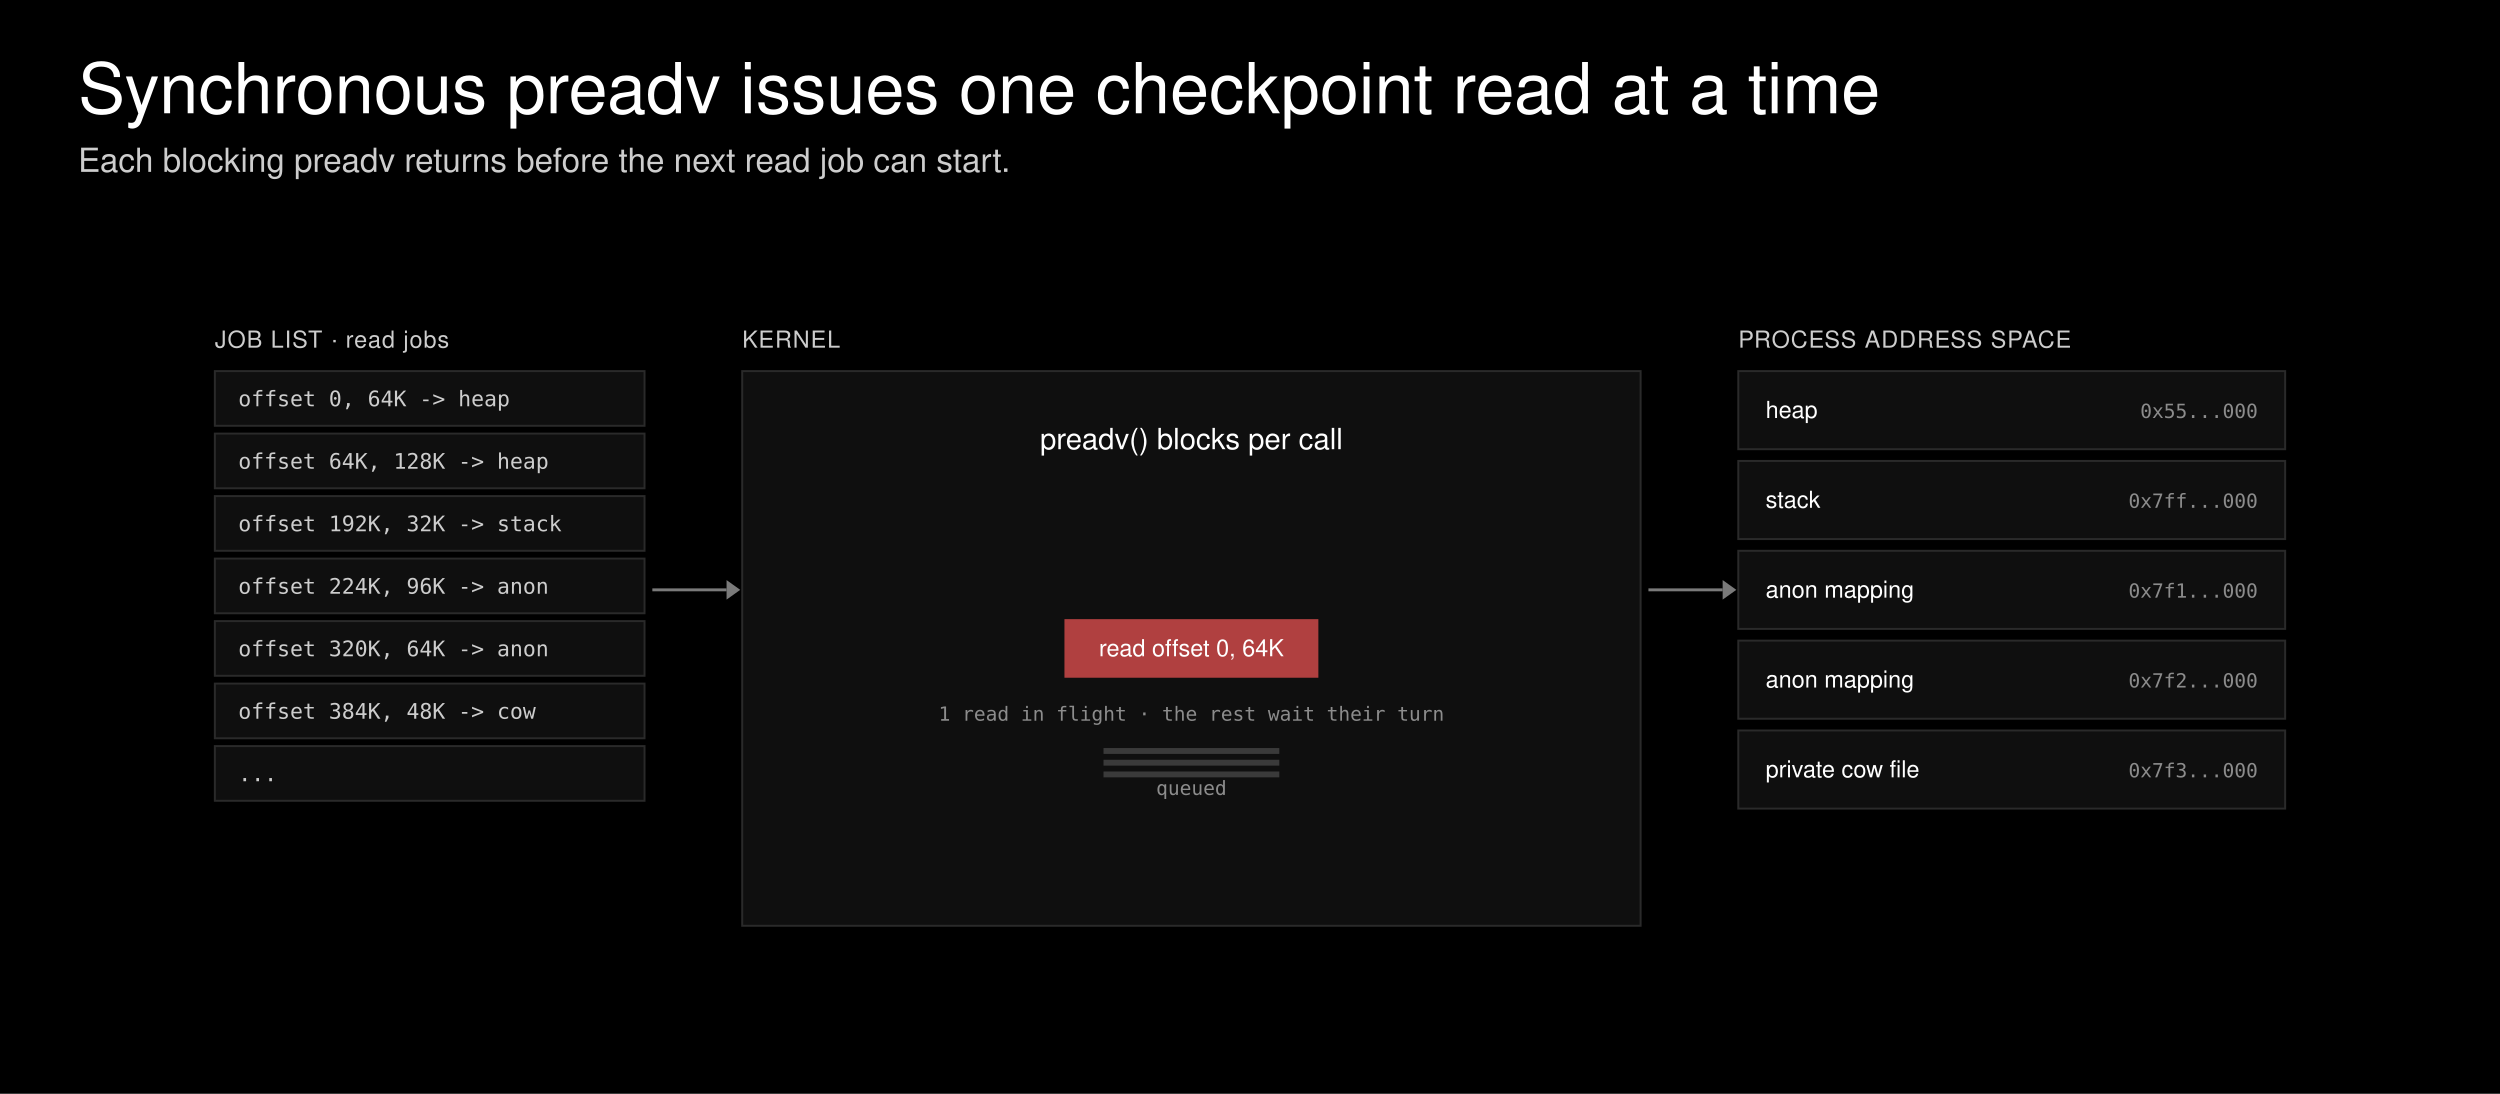
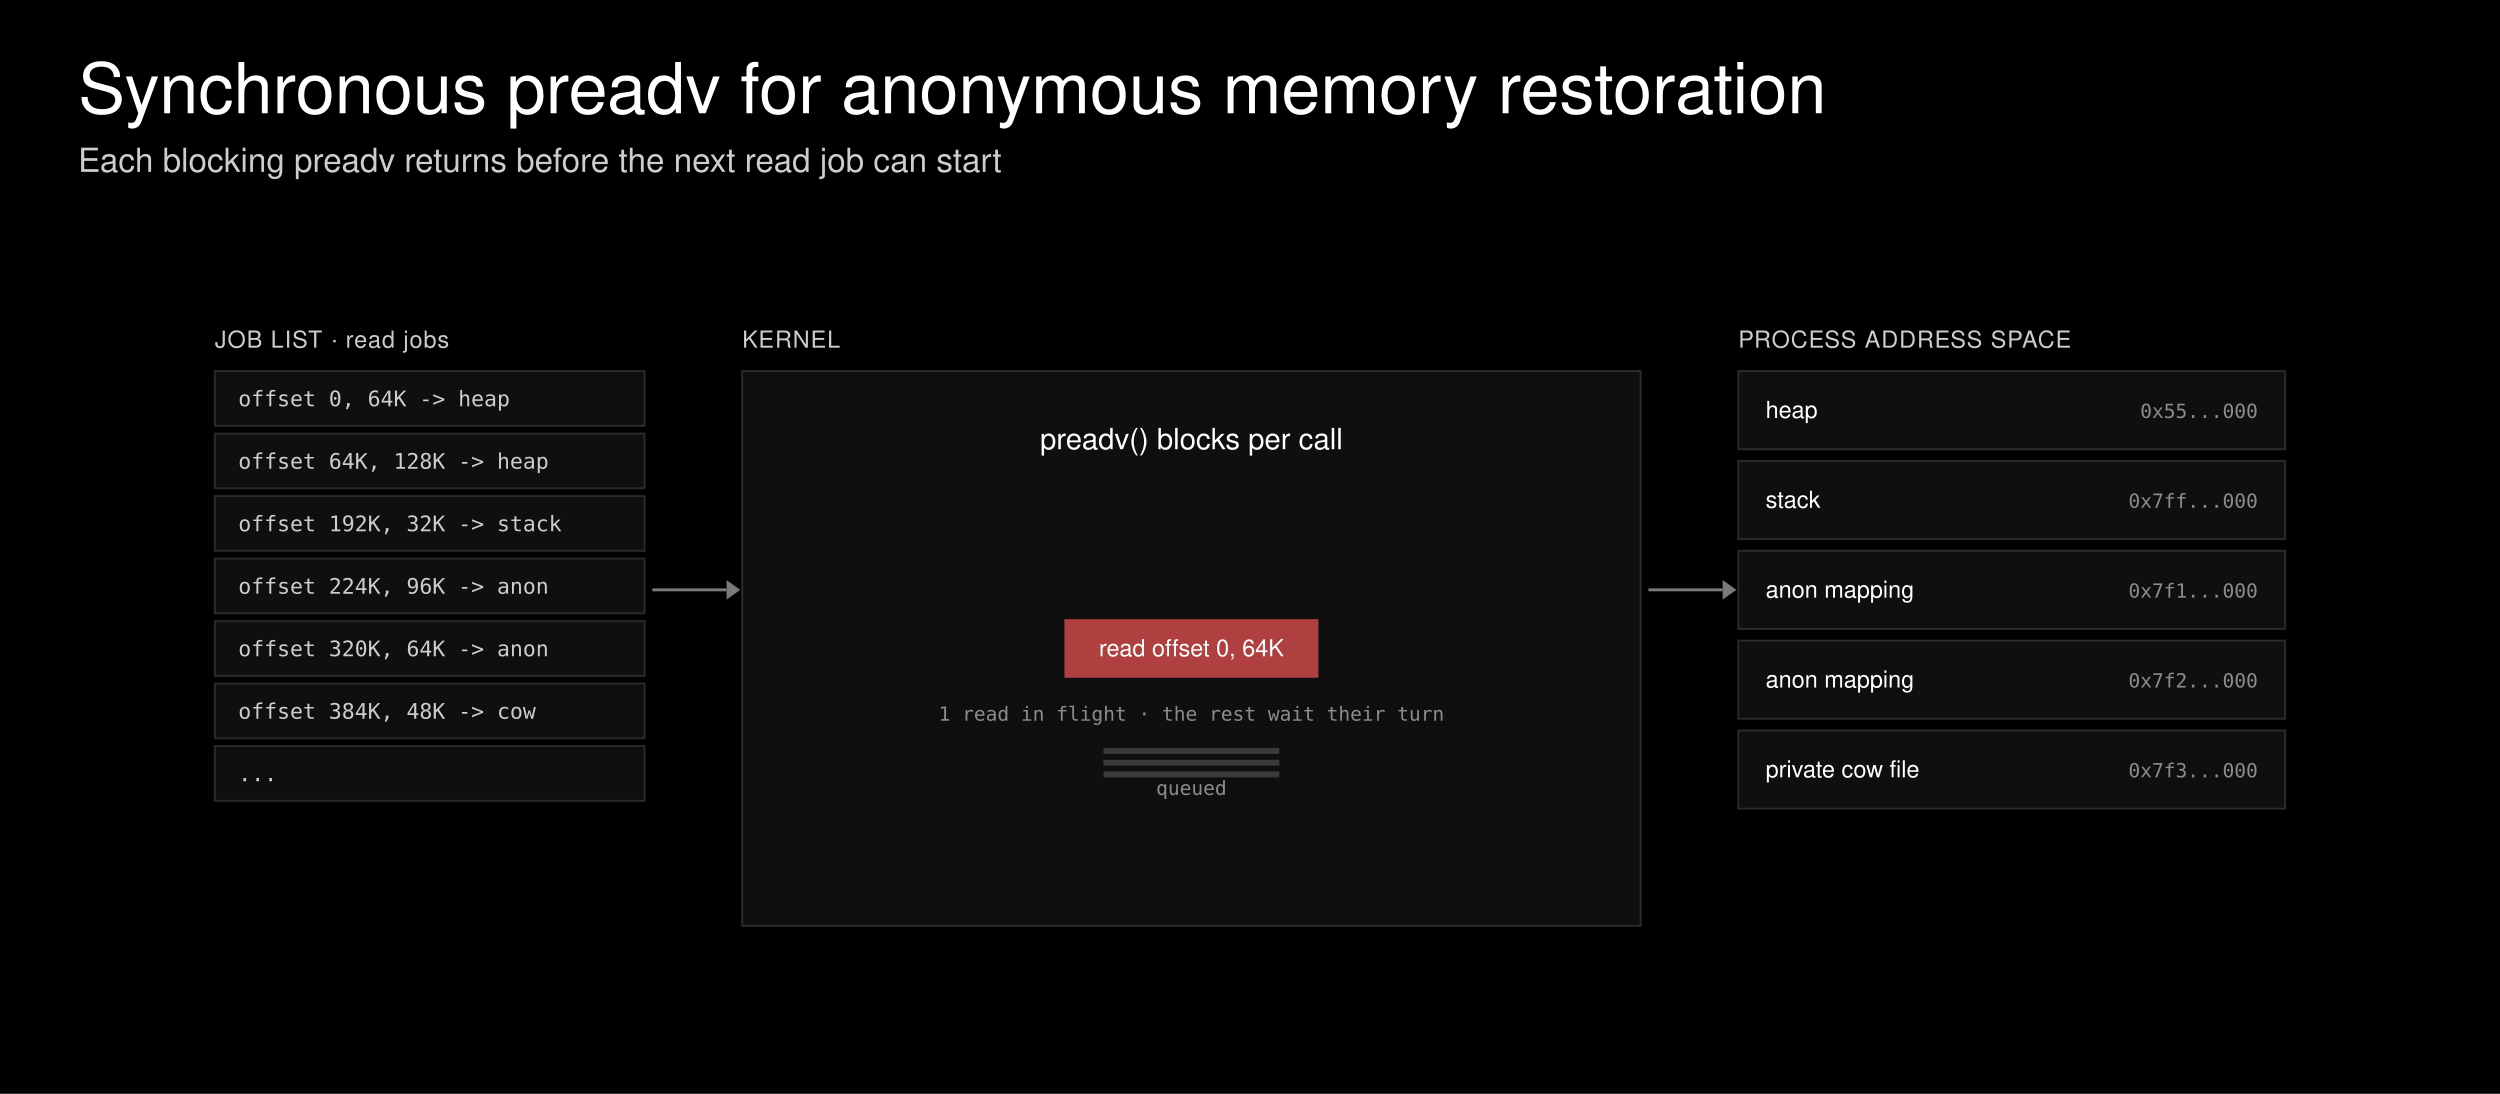
<svg xmlns="http://www.w3.org/2000/svg" width="1280" height="560" viewBox="0 0 1280 560" role="img" aria-label="Synchronous preadv loop restores one memory region at a time">
  <rect width="1280" height="560" fill="#000000" />
  <style>
  .title { font-family: "Helvetica Neue", Helvetica, Geist, Arial, sans-serif; font-size: 36px; font-weight: 300; fill: #ffffff; }
  .subtitle { font-family: "Helvetica Neue", Helvetica, Geist, Arial, sans-serif; font-size: 17px; font-weight: 300; fill: #cdcdcd; }
  .panel-label { font-family: Geist, "Helvetica Neue", Helvetica, Arial, sans-serif; font-size: 13px; font-weight: 600; fill: #ffffff; letter-spacing: 0.08em; text-transform: uppercase; }
  .panel-sub { font-family: "Geist Mono", "SF Mono", Menlo, Consolas, monospace; font-size: 12px; font-weight: 400; fill: #8c8c8c; }
  .section-label { font-family: Geist, "Helvetica Neue", Helvetica, Arial, sans-serif; font-size: 12px; font-weight: 500; fill: #cdcdcd; letter-spacing: 0.04em; text-transform: uppercase; }
  .card-title { font-family: Geist, "Helvetica Neue", Helvetica, Arial, sans-serif; font-size: 15px; font-weight: 500; fill: #ffffff; }
  .card-meta { font-family: "Geist Mono", "SF Mono", Menlo, Consolas, monospace; font-size: 11px; font-weight: 400; fill: #8c8c8c; }
  .item { font-family: "Geist Mono", "SF Mono", Menlo, Consolas, monospace; font-size: 11px; font-weight: 400; fill: #cdcdcd; }
  .vma-label { font-family: Geist, "Helvetica Neue", Helvetica, Arial, sans-serif; font-size: 12px; font-weight: 500; fill: #ffffff; }
  .vma-addr { font-family: "Geist Mono", "SF Mono", Menlo, Consolas, monospace; font-size: 10px; font-weight: 400; fill: #8c8c8c; }
  .arrow-label { font-family: Geist, "Helvetica Neue", Helvetica, Arial, sans-serif; font-size: 12px; font-weight: 500; fill: #cdcdcd; }
  .arrow-meta { font-family: "Geist Mono", "SF Mono", Menlo, Consolas, monospace; font-size: 10px; font-weight: 400; fill: #8c8c8c; }
</style>
-   <text class="title" x="40" y="58">Synchronous preadv issues one checkpoint read at a time</text>
-   <text class="subtitle" x="40" y="88">Each blocking preadv returns before the next read job can start.</text>
+   <text class="title" x="40" y="58">Synchronous preadv for anonymous memory restoration</text>
+   <text class="subtitle" x="40" y="88">Each blocking preadv returns before the next read job can start</text>
  <text class="section-label" x="110.0" y="178">JOB LIST · read jobs</text>
  <text class="section-label" x="380.0" y="178">KERNEL</text>
  <text class="section-label" x="890.0" y="178">PROCESS ADDRESS SPACE</text>
  <rect x="110.0" y="190" width="220" height="28" fill="#0f0f0f" stroke="#2a2a2a" stroke-width="1" />
  <text class="item" x="122.0" y="208.0">offset 0,    64K -&gt; heap</text>
  <rect x="110.0" y="222" width="220" height="28" fill="#0f0f0f" stroke="#2a2a2a" stroke-width="1" />
  <text class="item" x="122.0" y="240.0">offset 64K,  128K -&gt; heap</text>
  <rect x="110.0" y="254" width="220" height="28" fill="#0f0f0f" stroke="#2a2a2a" stroke-width="1" />
  <text class="item" x="122.0" y="272.0">offset 192K, 32K -&gt; stack</text>
  <rect x="110.0" y="286" width="220" height="28" fill="#0f0f0f" stroke="#2a2a2a" stroke-width="1" />
  <text class="item" x="122.0" y="304.0">offset 224K, 96K -&gt; anon</text>
  <rect x="110.0" y="318" width="220" height="28" fill="#0f0f0f" stroke="#2a2a2a" stroke-width="1" />
  <text class="item" x="122.0" y="336.0">offset 320K, 64K -&gt; anon</text>
  <rect x="110.0" y="350" width="220" height="28" fill="#0f0f0f" stroke="#2a2a2a" stroke-width="1" />
  <text class="item" x="122.0" y="368.0">offset 384K, 48K -&gt; cow</text>
  <rect x="110.0" y="382" width="220" height="28" fill="#0f0f0f" stroke="#2a2a2a" stroke-width="1" />
  <text class="item" x="122.0" y="400.0">...</text>
  <rect x="380.0" y="190" width="460" height="284" fill="#0f0f0f" stroke="#2a2a2a" stroke-width="1" />
  <text class="card-title" x="610.0" y="230" text-anchor="middle">preadv() blocks per call</text>
  <rect x="545.0" y="317.0" width="130" height="30" fill="#b04040" />
  <text class="vma-label" x="610.0" y="336.0" text-anchor="middle" fill="#ffffff">read offset 0, 64K</text>
  <text class="arrow-meta" x="610.0" y="369.0" text-anchor="middle" fill="#cdcdcd">1 read in flight · the rest wait their turn</text>
  <rect x="565.0" y="383.0" width="90" height="3" fill="#3a3a3a" />
  <rect x="565.0" y="389.0" width="90" height="3" fill="#3a3a3a" />
  <rect x="565.0" y="395.0" width="90" height="3" fill="#3a3a3a" />
  <text class="arrow-meta" x="610.0" y="407.0" text-anchor="middle" fill="#5a5a5a">queued</text>
  <rect x="890.0" y="190.0" width="280" height="40" fill="#0f0f0f" stroke="#2a2a2a" stroke-width="1" />
  <text class="vma-label" x="904.0" y="214.0">heap</text>
  <text class="vma-addr" x="1156.0" y="214.0" text-anchor="end">0x55...000</text>
  <rect x="890.0" y="236.0" width="280" height="40" fill="#0f0f0f" stroke="#2a2a2a" stroke-width="1" />
  <text class="vma-label" x="904.0" y="260.0">stack</text>
  <text class="vma-addr" x="1156.0" y="260.0" text-anchor="end">0x7ff...000</text>
  <rect x="890.0" y="282.0" width="280" height="40" fill="#0f0f0f" stroke="#2a2a2a" stroke-width="1" />
  <text class="vma-label" x="904.0" y="306.0">anon mapping</text>
  <text class="vma-addr" x="1156.0" y="306.0" text-anchor="end">0x7f1...000</text>
  <rect x="890.0" y="328.0" width="280" height="40" fill="#0f0f0f" stroke="#2a2a2a" stroke-width="1" />
  <text class="vma-label" x="904.0" y="352.0">anon mapping</text>
  <text class="vma-addr" x="1156.0" y="352.0" text-anchor="end">0x7f2...000</text>
  <rect x="890.0" y="374.0" width="280" height="40" fill="#0f0f0f" stroke="#2a2a2a" stroke-width="1" />
  <text class="vma-label" x="904.0" y="398.0">private cow file</text>
  <text class="vma-addr" x="1156.0" y="398.0" text-anchor="end">0x7f3...000</text>
  <line x1="334.0" y1="302.0" x2="372.0" y2="302.0" stroke="#7a7a7a" stroke-width="1.5" />
  <polygon points="372.0,297.0 379.0,302.0 372.0,307.0" fill="#7a7a7a" />
  <line x1="844.0" y1="302.0" x2="882.0" y2="302.0" stroke="#7a7a7a" stroke-width="1.5" />
  <polygon points="882.0,297.0 889.0,302.0 882.0,307.0" fill="#7a7a7a" />
</svg>
